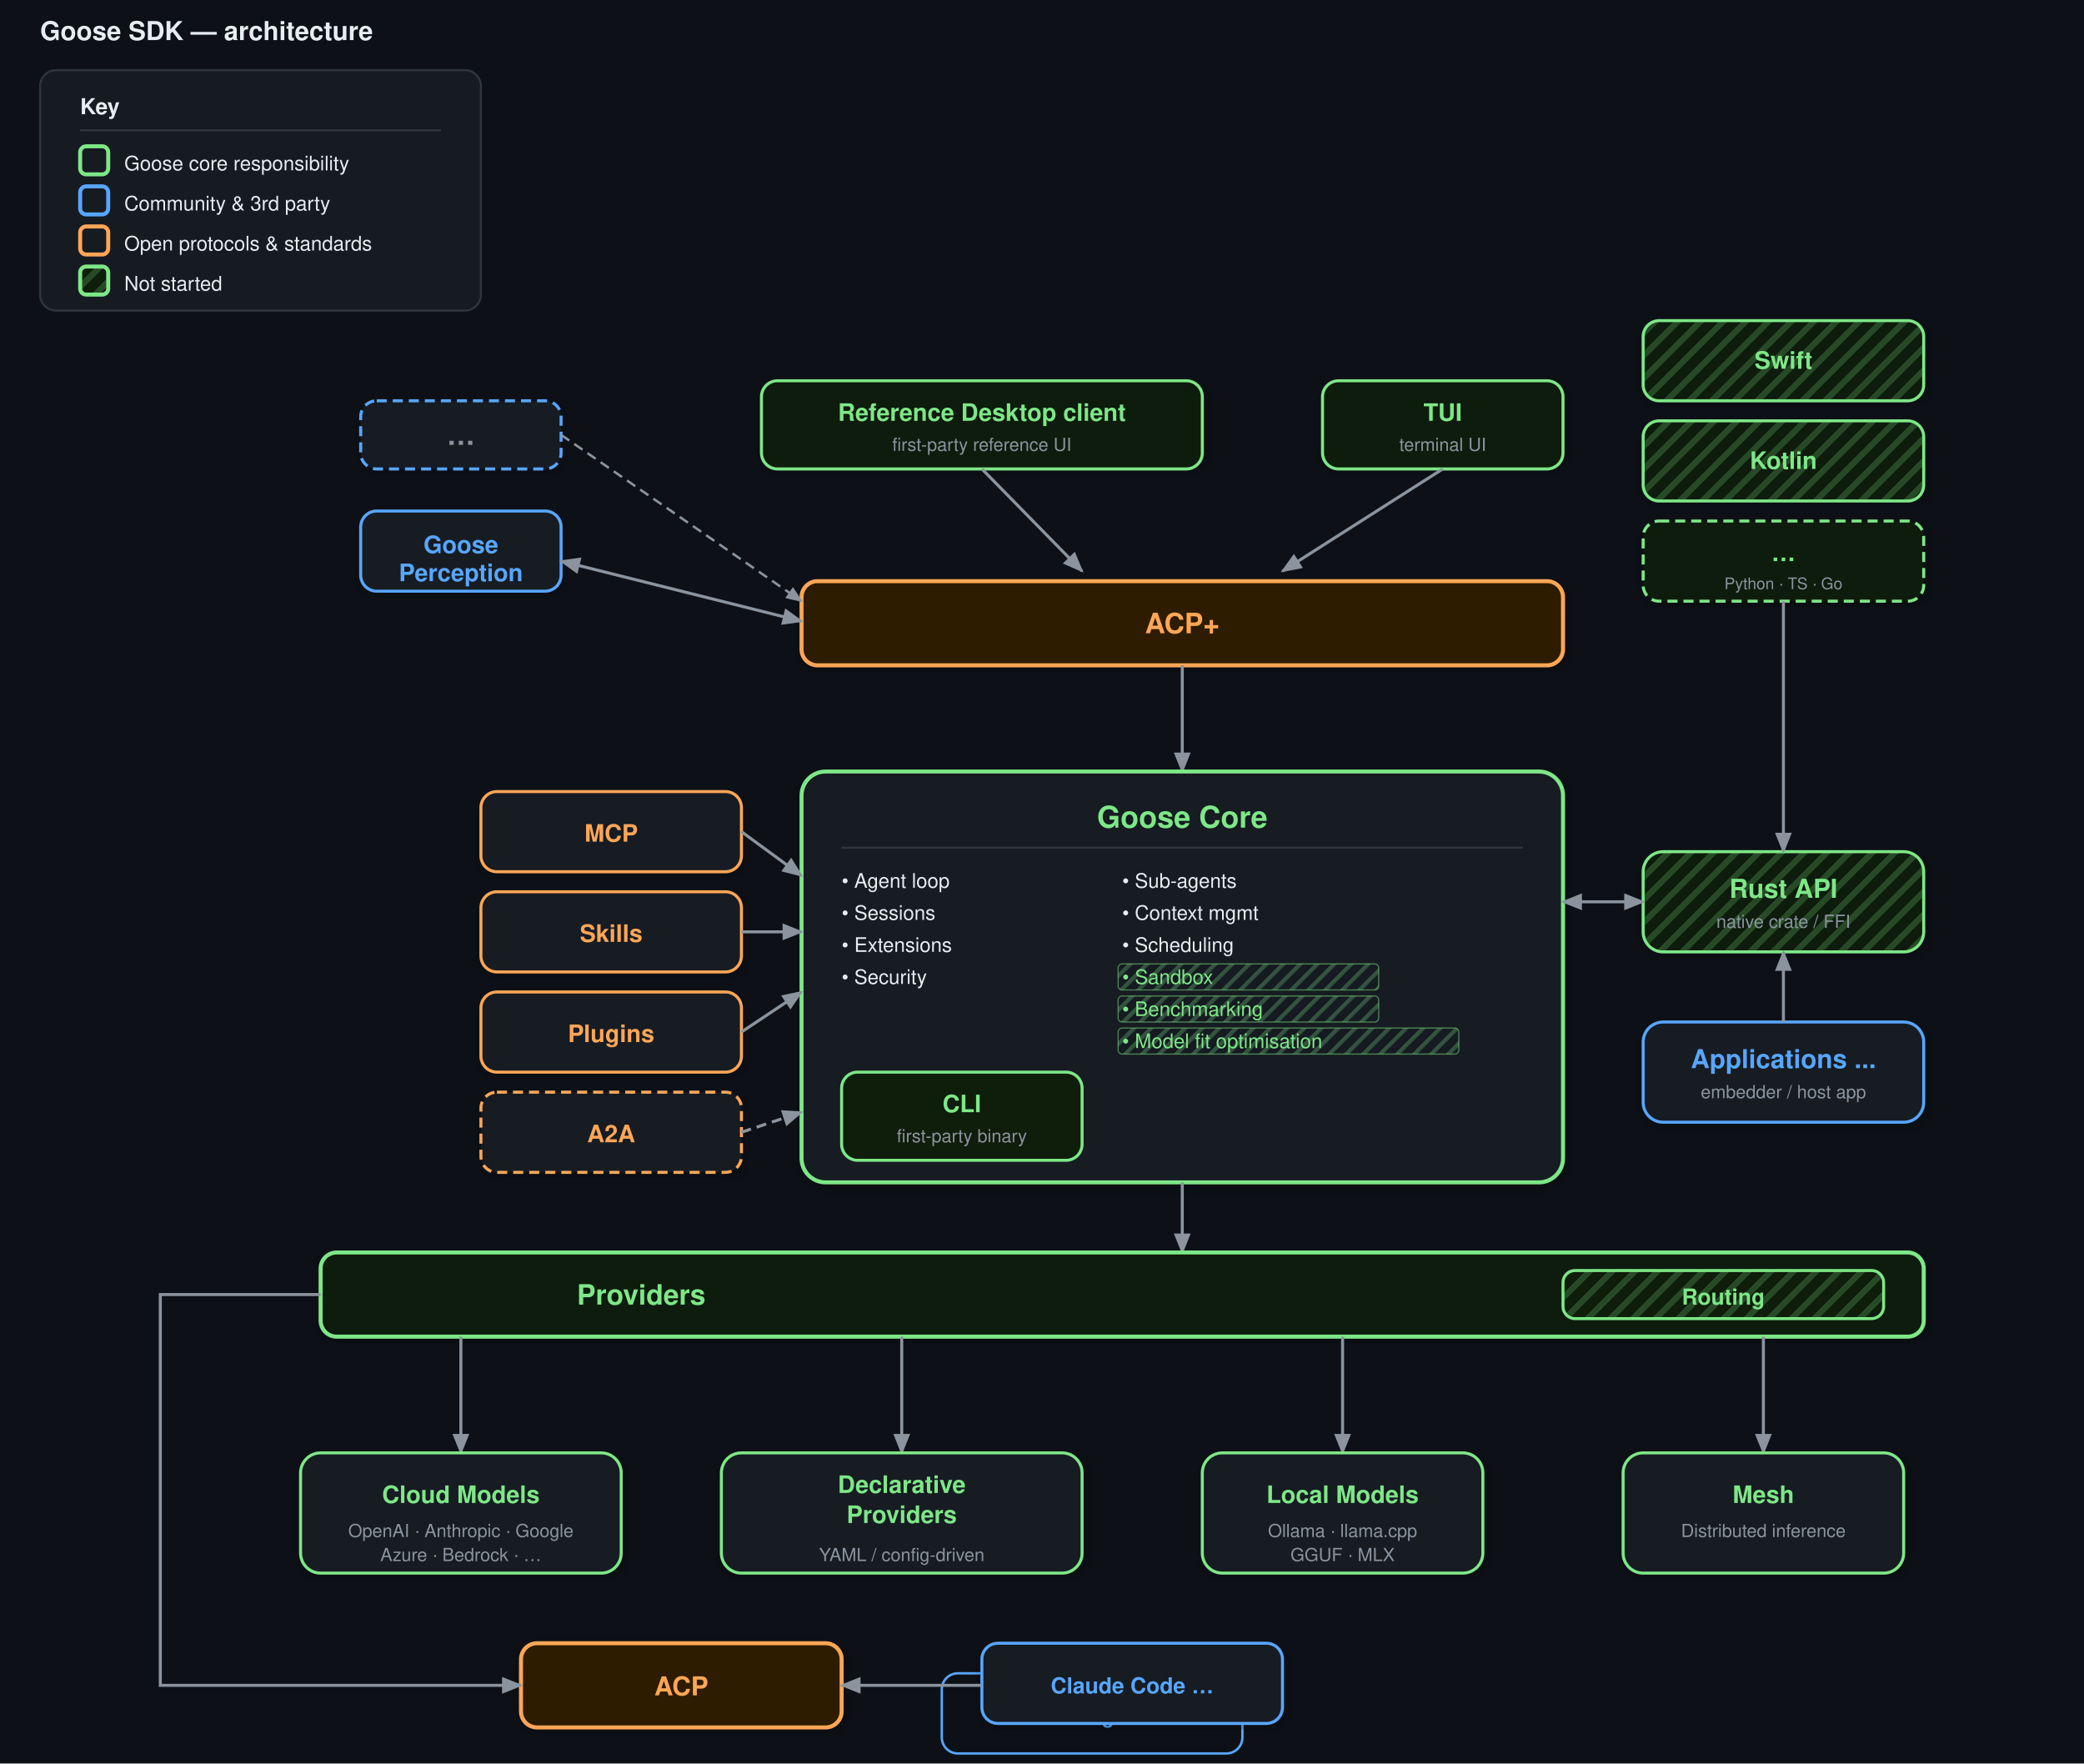
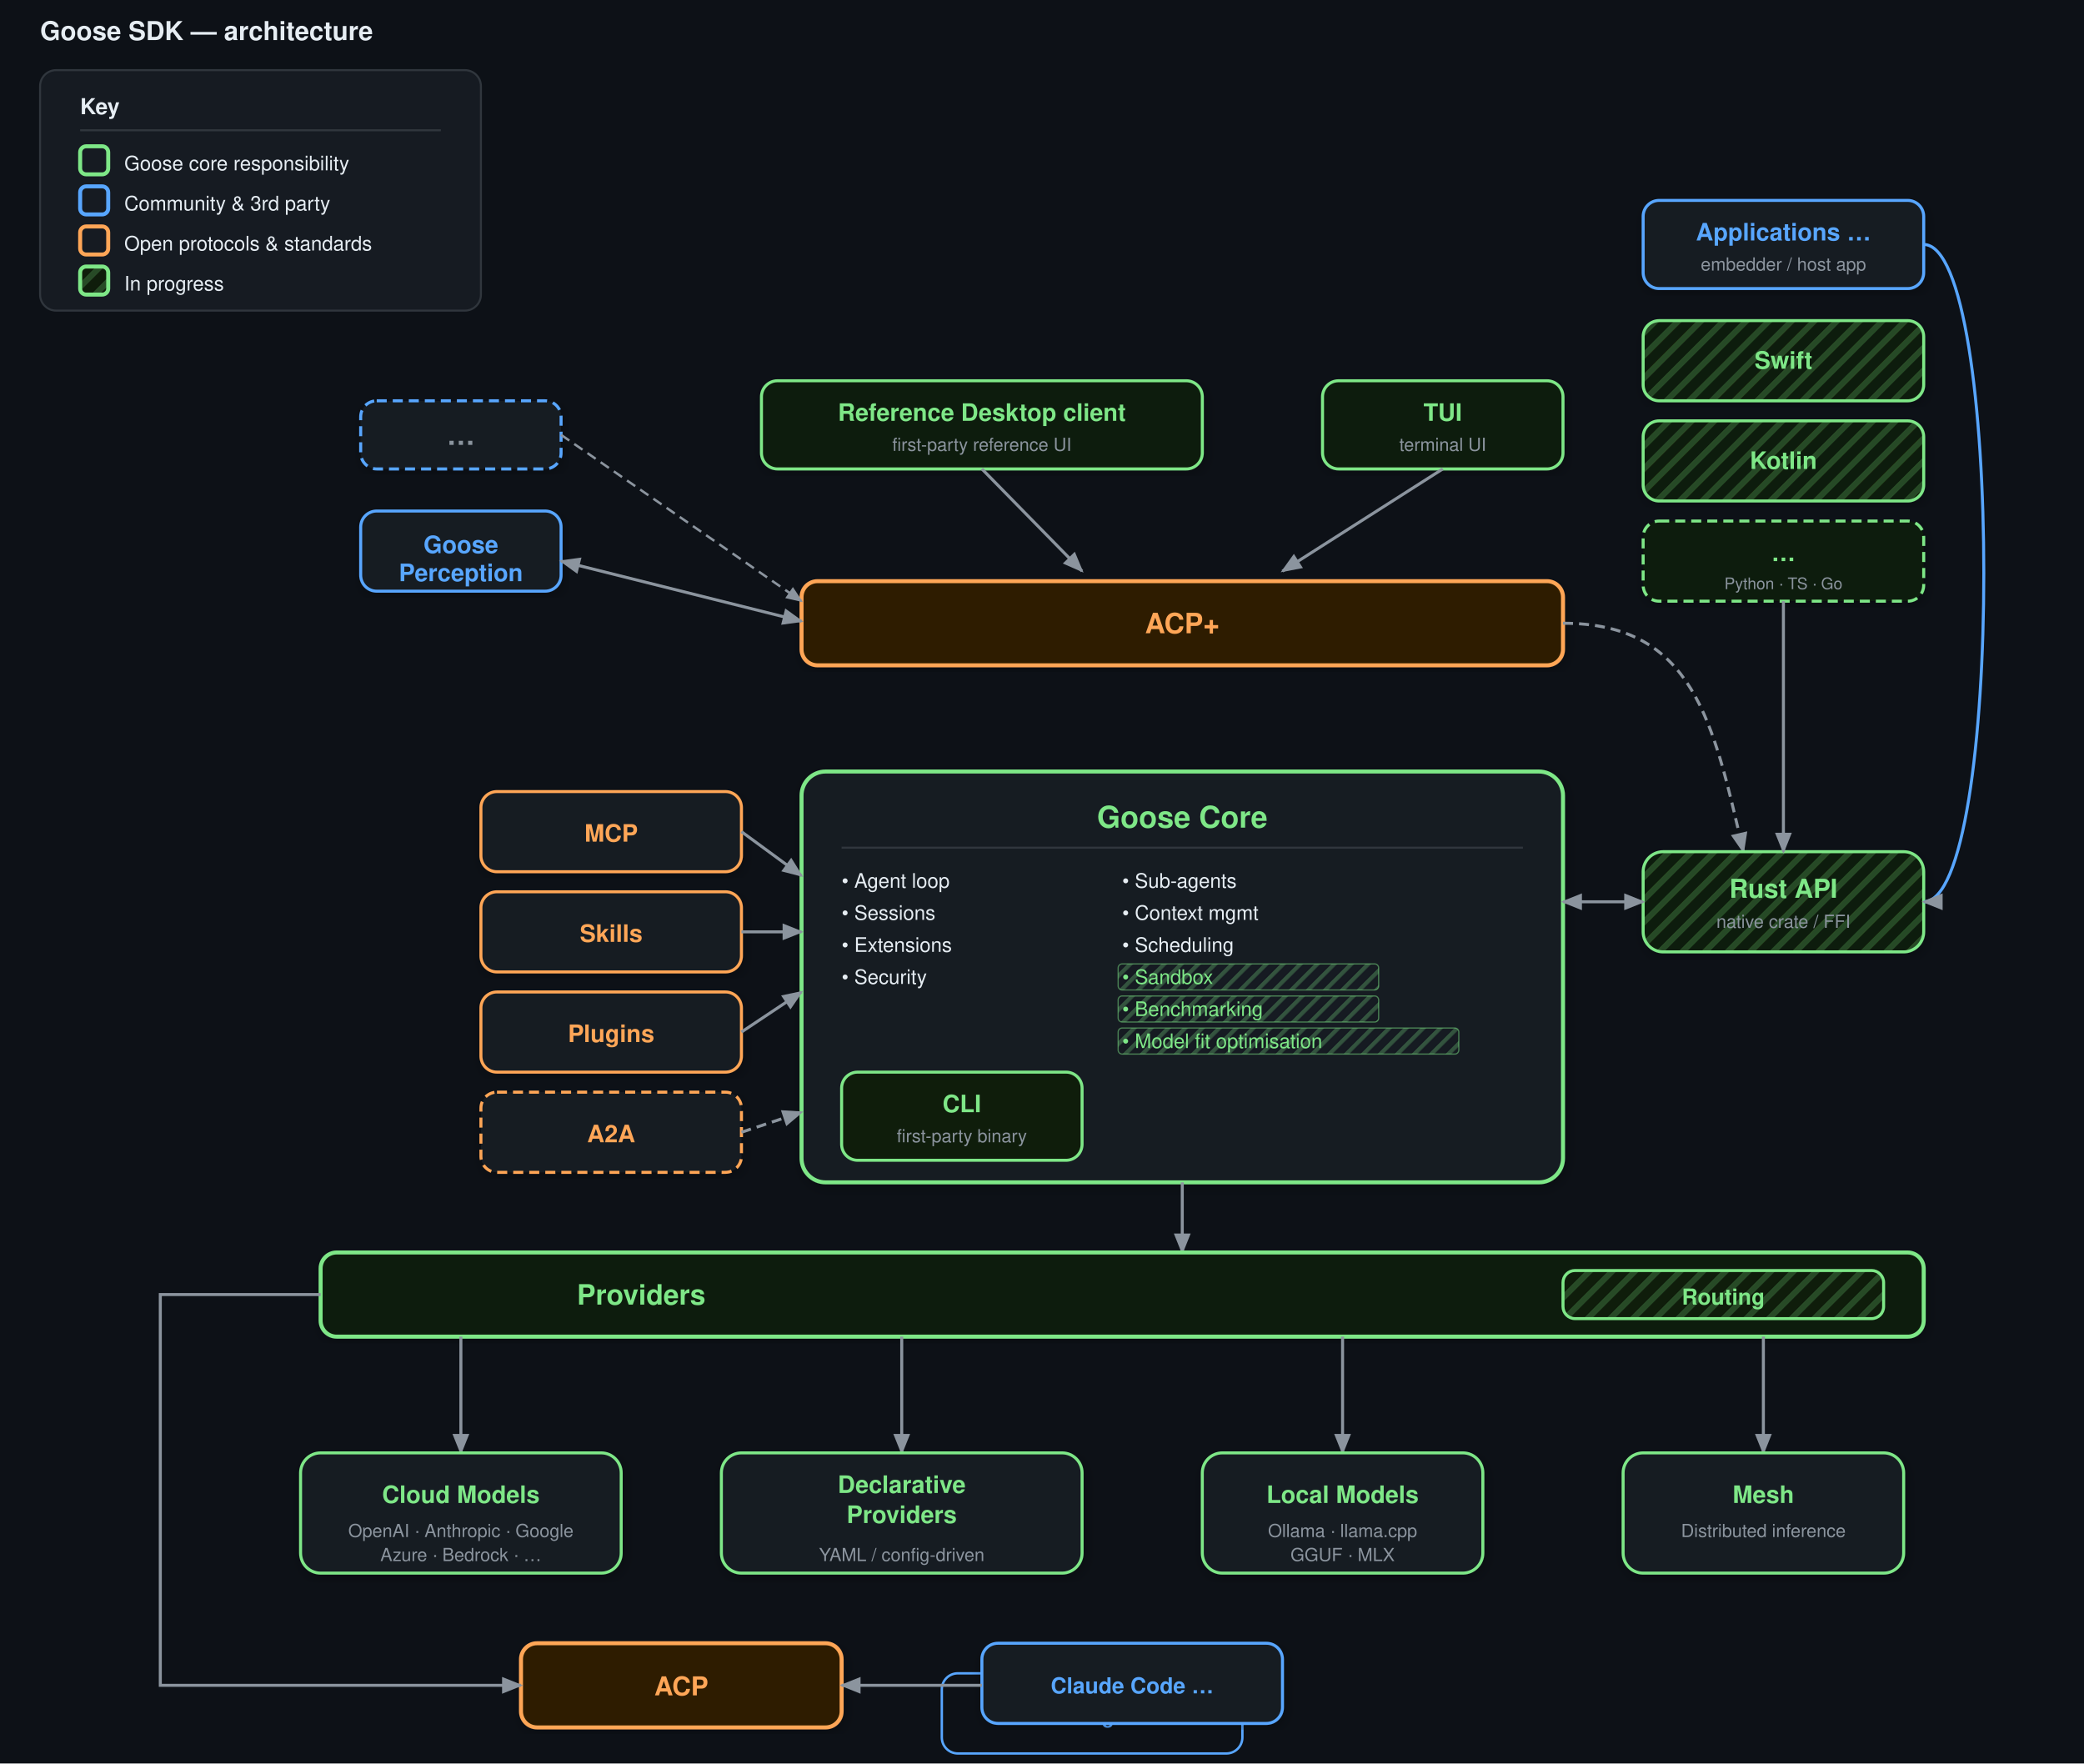
<svg xmlns="http://www.w3.org/2000/svg" viewBox="0 0 1040 880" font-family="-apple-system, BlinkMacSystemFont, 'Segoe UI', Helvetica, Arial, sans-serif">
  <defs>
    <marker id="arr" viewBox="0 0 10 10" refX="9" refY="5" markerWidth="7" markerHeight="7" orient="auto-start-reverse">
      <path d="M 0 1 L 10 5 L 0 9 z" fill="#8b949e" />
    </marker>
    <filter id="shadow" x="-4%" y="-4%" width="108%" height="112%">
      <feDropShadow dx="1" dy="2" stdDeviation="3" flood-opacity="0.25" />
    </filter>
    <pattern id="stripeGreen" patternUnits="userSpaceOnUse" width="8" height="8" patternTransform="rotate(45)">
      <rect width="8" height="8" fill="#0f1d0b" />
      <rect width="3" height="8" fill="#7ee787" fill-opacity="0.22" />
    </pattern>
    <pattern id="stripeGreenInline" patternUnits="userSpaceOnUse" width="6" height="6" patternTransform="rotate(45)">
      <rect width="6" height="6" fill="#161b22" />
      <rect width="2" height="6" fill="#7ee787" fill-opacity="0.28" />
    </pattern>
  </defs>
  <rect width="1040" height="880" fill="#0d1117" />
  <text x="20" y="20" font-size="13" font-weight="700" fill="#e6edf3">Goose SDK — architecture</text>
  <rect x="20" y="35" width="220" height="120" rx="8" fill="#161b22" stroke="#30363d" stroke-width="1" />
  <text x="40" y="57" font-size="11" font-weight="700" fill="#e6edf3">Key</text>
  <line x1="40" y1="65" x2="220" y2="65" stroke="#30363d" stroke-width="1" />
  <rect x="40" y="73" width="14" height="14" rx="3" fill="none" stroke="#7ee787" stroke-width="2" />
  <text x="62" y="85" font-size="10" fill="#e6edf3">Goose core responsibility</text>
  <rect x="40" y="93" width="14" height="14" rx="3" fill="none" stroke="#58a6ff" stroke-width="2" />
  <text x="62" y="105" font-size="10" fill="#e6edf3">Community &amp; 3rd party</text>
  <rect x="40" y="113" width="14" height="14" rx="3" fill="none" stroke="#ffa657" stroke-width="2" />
  <text x="62" y="125" font-size="10" fill="#e6edf3">Open protocols &amp; standards</text>
  <rect x="40" y="133" width="14" height="14" rx="3" fill="url(#stripeGreen)" stroke="#7ee787" stroke-width="2" />
-   <text x="62" y="145" font-size="10" fill="#e6edf3">Not started</text>
+   <text x="62" y="145" font-size="10" fill="#e6edf3">In progress</text>
  <rect x="380" y="190" width="220" height="44" rx="8" fill="#0f1d0b" stroke="#7ee787" stroke-width="1.5" filter="url(#shadow)" />
  <text x="490" y="210" text-anchor="middle" font-size="12" font-weight="700" fill="#7ee787">Reference Desktop client</text>
  <text x="490" y="225" text-anchor="middle" font-size="9" fill="#8b949e">first-party reference UI</text>
  <rect x="660" y="190" width="120" height="44" rx="8" fill="#0f1d0b" stroke="#7ee787" stroke-width="1.5" filter="url(#shadow)" />
  <text x="720" y="210" text-anchor="middle" font-size="12" font-weight="700" fill="#7ee787">TUI</text>
  <text x="720" y="225" text-anchor="middle" font-size="9" fill="#8b949e">terminal UI</text>

   ACP+ --&gt;
  <line x1="490" y1="234" x2="540" y2="285" stroke="#8b949e" stroke-width="1.5" marker-end="url(#arr)" />

   ACP+ --&gt;
  <line x1="720" y1="234" x2="640" y2="285" stroke="#8b949e" stroke-width="1.5" marker-end="url(#arr)" />
  <rect x="400" y="290" width="380" height="42" rx="8" fill="#2d1f00" stroke="#ffa657" stroke-width="2" filter="url(#shadow)" />
  <text x="590" y="316" text-anchor="middle" font-size="14" font-weight="700" fill="#ffa657">ACP+</text>

   ACP+ --&gt;
  <rect x="180" y="200" width="100" height="34" rx="8" fill="#161b22" stroke="#58a6ff" stroke-width="1.5" stroke-dasharray="5,3" filter="url(#shadow)" />
  <text x="230" y="222" text-anchor="middle" font-size="14" font-weight="600" fill="#8b949e">…</text>
  <line x1="280" y1="217" x2="400" y2="300" stroke="#8b949e" stroke-width="1.2" stroke-dasharray="5,3" marker-end="url(#arr)" />
  <rect x="180" y="255" width="100" height="40" rx="8" fill="#161b22" stroke="#58a6ff" stroke-width="1.5" filter="url(#shadow)" />
  <text x="230" y="276" text-anchor="middle" font-size="12" font-weight="600" fill="#58a6ff">Goose</text>
  <text x="230" y="290" text-anchor="middle" font-size="12" font-weight="600" fill="#58a6ff">Perception</text>
  <line x1="280" y1="280" x2="400" y2="310" stroke="#8b949e" stroke-width="1.5" marker-start="url(#arr)" marker-end="url(#arr)" />

-    Goose Core --&gt;
-   <line x1="590" y1="332" x2="590" y2="385" stroke="#8b949e" stroke-width="1.5" marker-end="url(#arr)" />
+    Rust API (planned) --&gt;
+   <path d="M 780 311 C 845 311, 855 360, 870 425" fill="none" stroke="#8b949e" stroke-width="1.5" stroke-dasharray="5,3" marker-end="url(#arr)" />
  <rect x="400" y="385" width="380" height="205" rx="12" fill="#161b22" stroke="#7ee787" stroke-width="2" filter="url(#shadow)" />
  <text x="590" y="413" text-anchor="middle" font-size="15" font-weight="700" fill="#7ee787">Goose Core</text>
  <line x1="420" y1="423" x2="760" y2="423" stroke="#30363d" stroke-width="1" />
  <text x="420" y="443" font-size="10" fill="#e6edf3">• Agent loop</text>
  <text x="420" y="459" font-size="10" fill="#e6edf3">• Sessions</text>
  <text x="420" y="475" font-size="10" fill="#e6edf3">• Extensions</text>
  <text x="420" y="491" font-size="10" fill="#e6edf3">• Security</text>
  <text x="560" y="443" font-size="10" fill="#e6edf3">• Sub-agents</text>
  <text x="560" y="459" font-size="10" fill="#e6edf3">• Context mgmt</text>
  <text x="560" y="475" font-size="10" fill="#e6edf3">• Scheduling</text>
  <rect x="558" y="481" width="130" height="13" rx="2" fill="url(#stripeGreenInline)" stroke="#7ee787" stroke-width="0.6" stroke-opacity="0.5" />
  <text x="560" y="491" font-size="10" fill="#7ee787">• Sandbox</text>
  <rect x="558" y="497" width="130" height="13" rx="2" fill="url(#stripeGreenInline)" stroke="#7ee787" stroke-width="0.6" stroke-opacity="0.5" />
  <text x="560" y="507" font-size="10" fill="#7ee787">• Benchmarking</text>
  <rect x="558" y="513" width="170" height="13" rx="2" fill="url(#stripeGreenInline)" stroke="#7ee787" stroke-width="0.6" stroke-opacity="0.5" />
  <text x="560" y="523" font-size="10" fill="#7ee787">• Model fit optimisation</text>
  <rect x="420" y="535" width="120" height="44" rx="8" fill="#0f1d0b" stroke="#7ee787" stroke-width="1.5" />
  <text x="480" y="555" text-anchor="middle" font-size="12" font-weight="700" fill="#7ee787">CLI</text>
  <text x="480" y="570" text-anchor="middle" font-size="9" fill="#8b949e">first-party binary</text>
  <rect x="240" y="395" width="130" height="40" rx="8" fill="#161b22" stroke="#ffa657" stroke-width="1.5" filter="url(#shadow)" />
  <text x="305" y="420" text-anchor="middle" font-size="12" font-weight="600" fill="#ffa657">MCP</text>
  <rect x="240" y="445" width="130" height="40" rx="8" fill="#161b22" stroke="#ffa657" stroke-width="1.5" filter="url(#shadow)" />
  <text x="305" y="470" text-anchor="middle" font-size="12" font-weight="600" fill="#ffa657">Skills</text>
  <rect x="240" y="495" width="130" height="40" rx="8" fill="#161b22" stroke="#ffa657" stroke-width="1.5" filter="url(#shadow)" />
  <text x="305" y="520" text-anchor="middle" font-size="12" font-weight="600" fill="#ffa657">Plugins</text>
  <rect x="240" y="545" width="130" height="40" rx="8" fill="#161b22" stroke="#ffa657" stroke-width="1.5" stroke-dasharray="5,3" filter="url(#shadow)" />
  <text x="305" y="570" text-anchor="middle" font-size="12" font-weight="600" fill="#ffa657">A2A</text>
  <line x1="370" y1="415" x2="400" y2="437" stroke="#8b949e" stroke-width="1.5" marker-end="url(#arr)" />
  <line x1="370" y1="465" x2="400" y2="465" stroke="#8b949e" stroke-width="1.5" marker-end="url(#arr)" />
  <line x1="370" y1="515" x2="400" y2="495" stroke="#8b949e" stroke-width="1.5" marker-end="url(#arr)" />
  <line x1="370" y1="565" x2="400" y2="555" stroke="#8b949e" stroke-width="1.5" stroke-dasharray="5,3" marker-end="url(#arr)" />
  <rect x="820" y="425" width="140" height="50" rx="10" fill="url(#stripeGreen)" stroke="#7ee787" stroke-width="1.5" filter="url(#shadow)" />
  <text x="890" y="448" text-anchor="middle" font-size="13" font-weight="700" fill="#7ee787">Rust API</text>
  <text x="890" y="463" text-anchor="middle" font-size="9" fill="#8b949e">native crate / FFI</text>
  <line x1="780" y1="450" x2="820" y2="450" stroke="#8b949e" stroke-width="1.5" marker-start="url(#arr)" marker-end="url(#arr)" />
+   <rect x="820" y="100" width="140" height="44" rx="8" fill="#161b22" stroke="#58a6ff" stroke-width="1.5" filter="url(#shadow)" />
+   <text x="890" y="120" text-anchor="middle" font-size="12" font-weight="700" fill="#58a6ff">Applications …</text>
+   <text x="890" y="135" text-anchor="middle" font-size="9" fill="#8b949e">embedder / host app</text>
+ 
+    Rust API (curve down the right side, around the bindings) --&gt;
+   <path d="M 960 122 C 1000 122, 1000 450, 960 450" fill="none" stroke="#58a6ff" stroke-width="1.5" marker-end="url(#arr)" />
  <rect x="820" y="160" width="140" height="40" rx="8" fill="url(#stripeGreen)" stroke="#7ee787" stroke-width="1.5" filter="url(#shadow)" />
  <text x="890" y="184" text-anchor="middle" font-size="12" font-weight="700" fill="#7ee787">Swift</text>
  <rect x="820" y="210" width="140" height="40" rx="8" fill="url(#stripeGreen)" stroke="#7ee787" stroke-width="1.5" filter="url(#shadow)" />
  <text x="890" y="234" text-anchor="middle" font-size="12" font-weight="700" fill="#7ee787">Kotlin</text>
  <rect x="820" y="260" width="140" height="40" rx="8" fill="#0f1d0b" stroke="#7ee787" stroke-width="1.5" stroke-dasharray="5,3" filter="url(#shadow)" />
  <text x="890" y="280" text-anchor="middle" font-size="12" font-weight="700" fill="#7ee787">…</text>
  <text x="890" y="294" text-anchor="middle" font-size="8" fill="#8b949e">Python · TS · Go</text>
  <line x1="890" y1="300" x2="890" y2="425" stroke="#8b949e" stroke-width="1.5" marker-end="url(#arr)" />
-   <rect x="820" y="510" width="140" height="50" rx="10" fill="#161b22" stroke="#58a6ff" stroke-width="1.5" filter="url(#shadow)" />
-   <text x="890" y="533" text-anchor="middle" font-size="13" font-weight="700" fill="#58a6ff">Applications ...</text>
-   <text x="890" y="548" text-anchor="middle" font-size="9" fill="#8b949e">embedder / host app</text>
- 
-    Rust API --&gt;
-   <line x1="890" y1="510" x2="890" y2="475" stroke="#8b949e" stroke-width="1.5" marker-end="url(#arr)" />

  
  
  

   Providers bar --&gt;
  <line x1="590" y1="590" x2="590" y2="625" stroke="#8b949e" stroke-width="1.5" marker-end="url(#arr)" />
  <rect x="160" y="625" width="800" height="42" rx="8" fill="#0f1d0b" stroke="#7ee787" stroke-width="2" filter="url(#shadow)" />
  <text x="320" y="651" text-anchor="middle" font-size="14" font-weight="700" fill="#7ee787">Providers</text>
  <rect x="780" y="634" width="160" height="24" rx="6" fill="url(#stripeGreen)" stroke="#7ee787" stroke-width="1.5" />
  <text x="860" y="651" text-anchor="middle" font-size="11" font-weight="700" fill="#7ee787">Routing</text>
  <line x1="230" y1="667" x2="230" y2="725" stroke="#8b949e" stroke-width="1.5" marker-end="url(#arr)" />
  <line x1="450" y1="667" x2="450" y2="725" stroke="#8b949e" stroke-width="1.5" marker-end="url(#arr)" />
  <line x1="670" y1="667" x2="670" y2="725" stroke="#8b949e" stroke-width="1.5" marker-end="url(#arr)" />
  <line x1="880" y1="667" x2="880" y2="725" stroke="#8b949e" stroke-width="1.5" marker-end="url(#arr)" />
  <rect x="150" y="725" width="160" height="60" rx="10" fill="#161b22" stroke="#7ee787" stroke-width="1.5" filter="url(#shadow)" />
  <text x="230" y="750" text-anchor="middle" font-size="12" font-weight="700" fill="#7ee787">Cloud Models</text>
  <text x="230" y="767" text-anchor="middle" font-size="9" fill="#8b949e">OpenAI · Anthropic · Google</text>
  <text x="230" y="779" text-anchor="middle" font-size="9" fill="#8b949e">Azure · Bedrock · …</text>
  <rect x="360" y="725" width="180" height="60" rx="10" fill="#161b22" stroke="#7ee787" stroke-width="1.5" filter="url(#shadow)" />
  <text x="450" y="745" text-anchor="middle" font-size="12" font-weight="700" fill="#7ee787">Declarative</text>
  <text x="450" y="760" text-anchor="middle" font-size="12" font-weight="700" fill="#7ee787">Providers</text>
  <text x="450" y="779" text-anchor="middle" font-size="9" fill="#8b949e">YAML / config-driven</text>
  <rect x="600" y="725" width="140" height="60" rx="10" fill="#161b22" stroke="#7ee787" stroke-width="1.5" filter="url(#shadow)" />
  <text x="670" y="750" text-anchor="middle" font-size="12" font-weight="700" fill="#7ee787">Local Models</text>
  <text x="670" y="767" text-anchor="middle" font-size="9" fill="#8b949e">Ollama · llama.cpp</text>
  <text x="670" y="779" text-anchor="middle" font-size="9" fill="#8b949e">GGUF · MLX</text>
  <rect x="810" y="725" width="140" height="60" rx="10" fill="#161b22" stroke="#7ee787" stroke-width="1.5" filter="url(#shadow)" />
  <text x="880" y="750" text-anchor="middle" font-size="12" font-weight="700" fill="#7ee787">Mesh</text>
  <text x="880" y="767" text-anchor="middle" font-size="9" fill="#8b949e">Distributed inference</text>
  <rect x="260" y="820" width="160" height="42" rx="8" fill="#2d1f00" stroke="#ffa657" stroke-width="2" filter="url(#shadow)" />
  <text x="340" y="846" text-anchor="middle" font-size="13" font-weight="700" fill="#ffa657">ACP</text>
  <polyline points="160,646 80,646 80,841 260,841" fill="none" stroke="#8b949e" stroke-width="1.5" marker-end="url(#arr)" />
  <rect x="470" y="835" width="150" height="40" rx="8" fill="#0d1117" stroke="#58a6ff" stroke-width="1.2" />
  <text x="545" y="860" text-anchor="middle" font-size="10" font-weight="600" fill="#58a6ff">Other Agents</text>
  <rect x="490" y="820" width="150" height="40" rx="8" fill="#161b22" stroke="#58a6ff" stroke-width="1.5" filter="url(#shadow)" />
  <text x="565" y="845" text-anchor="middle" font-size="11" font-weight="600" fill="#58a6ff">Claude Code …</text>

   ACP --&gt;
  <line x1="490" y1="841" x2="420" y2="841" stroke="#8b949e" stroke-width="1.5" marker-end="url(#arr)" />
</svg>
